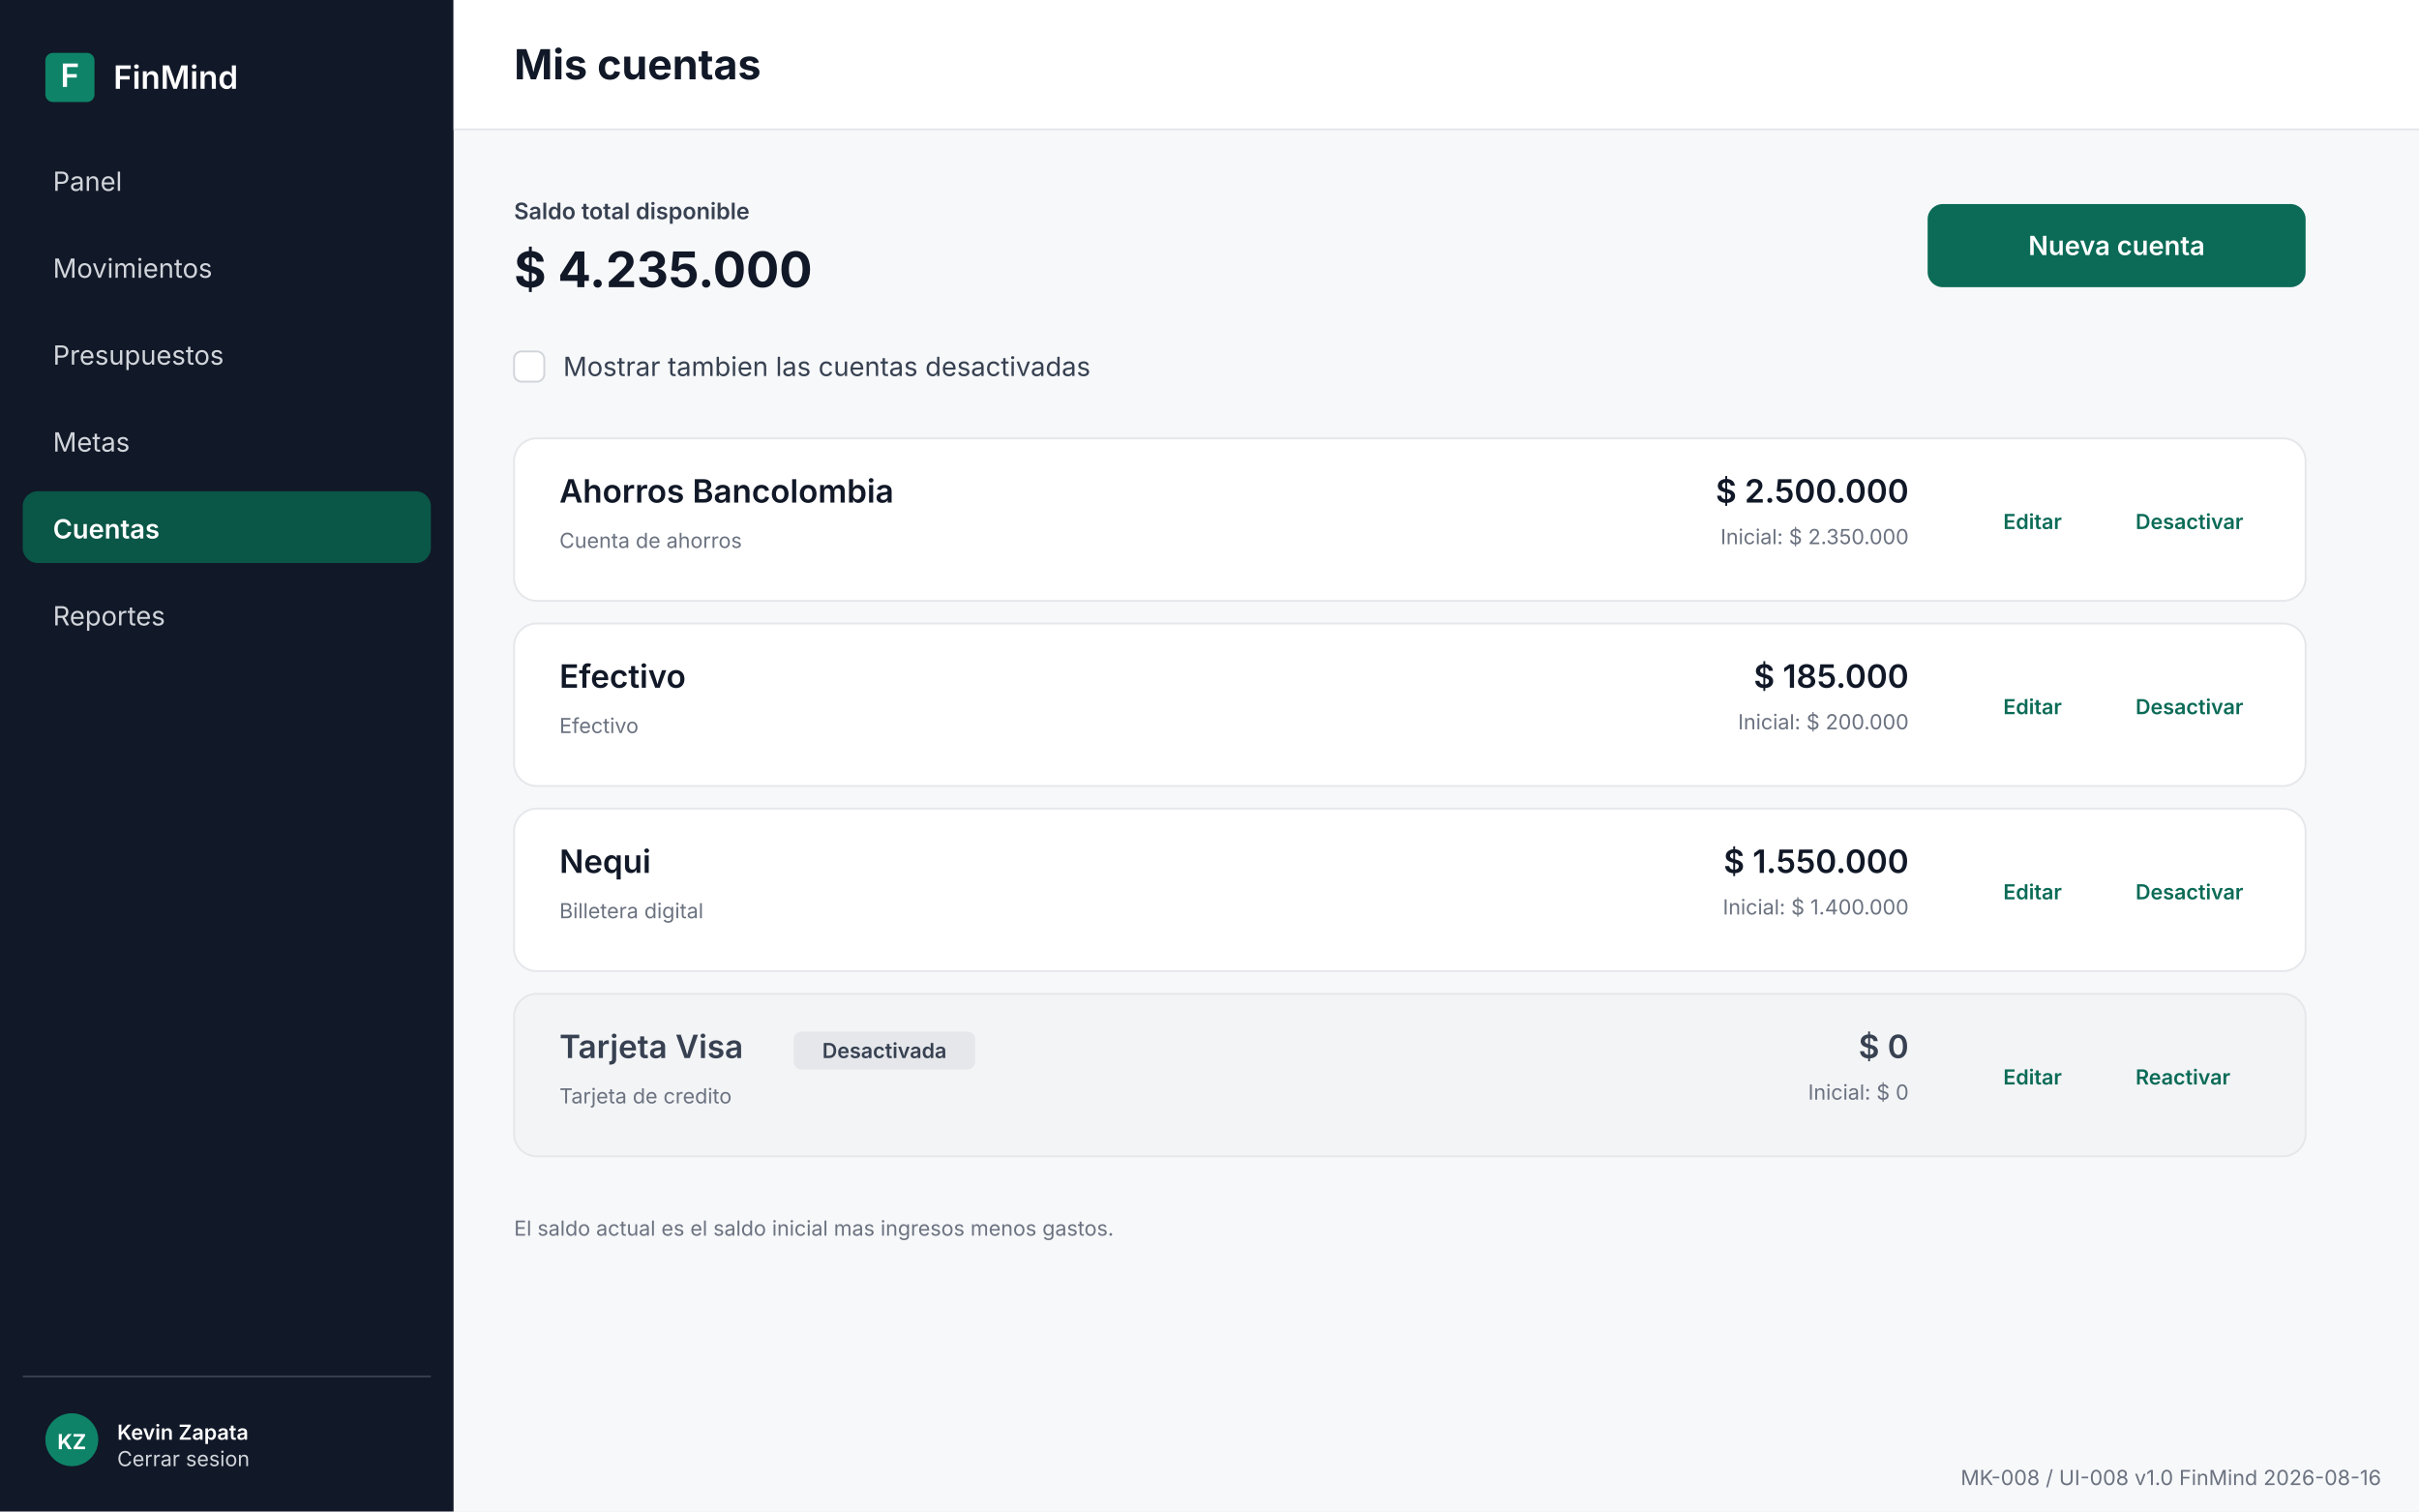
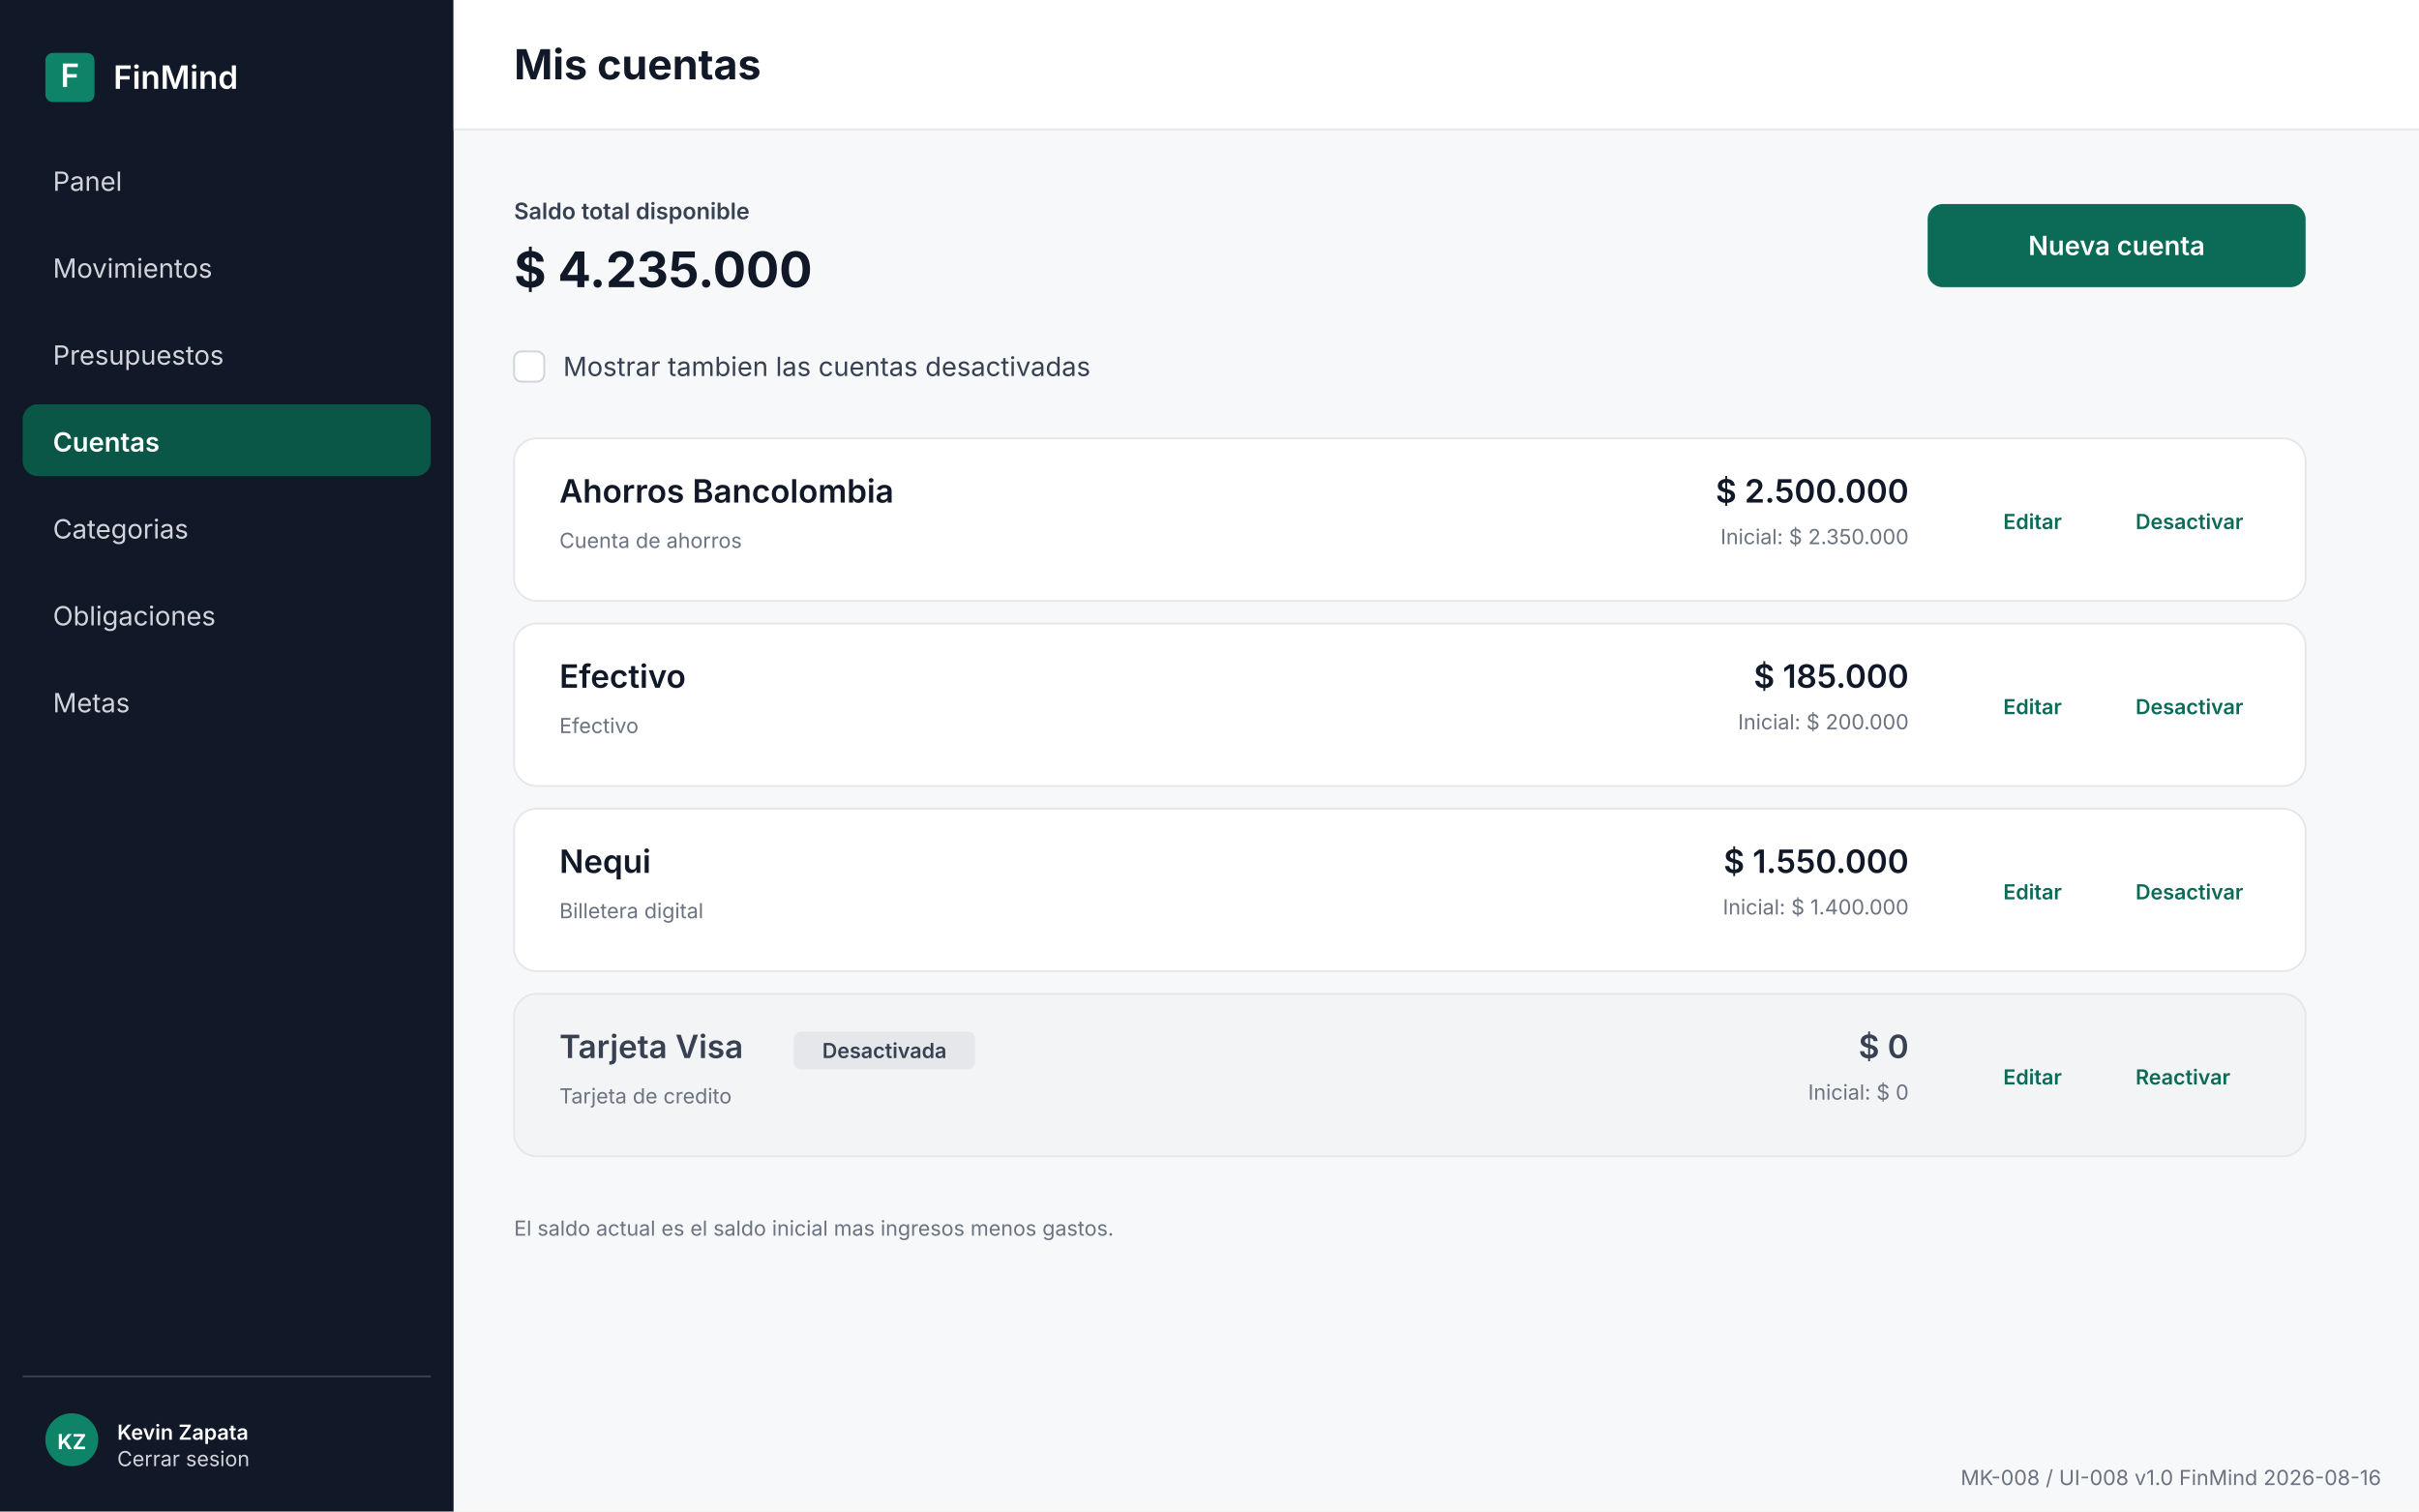
<svg xmlns="http://www.w3.org/2000/svg" viewBox="0 0 1280 800" width="1280" height="800" role="img" aria-labelledby="t d">
  <rect x="0" y="0" width="1280" height="800" rx="0" fill="#F7F8FA" />
  <rect x="0" y="0" width="240" height="800" rx="0" fill="#111827" />
  <rect x="24" y="28" width="26" height="26" rx="4" fill="#0E8368" />
  <text x="37" y="46" font-family="Inter, 'Segoe UI', system-ui, sans-serif" font-size="17" font-weight="600" fill="#FFFFFF" text-anchor="middle">F</text>
  <text x="60" y="47" font-family="Inter, 'Segoe UI', system-ui, sans-serif" font-size="17" font-weight="600" fill="#FFFFFF" text-anchor="start">FinMind</text>
  <text x="28" y="101" font-family="Inter, 'Segoe UI', system-ui, sans-serif" font-size="14" font-weight="400" fill="#D1D5DB" text-anchor="start">Panel</text>
  <text x="28" y="147" font-family="Inter, 'Segoe UI', system-ui, sans-serif" font-size="14" font-weight="400" fill="#D1D5DB" text-anchor="start">Movimientos</text>
  <text x="28" y="193" font-family="Inter, 'Segoe UI', system-ui, sans-serif" font-size="14" font-weight="400" fill="#D1D5DB" text-anchor="start">Presupuestos</text>
-   <text x="28" y="239" font-family="Inter, 'Segoe UI', system-ui, sans-serif" font-size="14" font-weight="400" fill="#D1D5DB" text-anchor="start">Metas</text>
-   <rect x="12" y="260" width="216" height="38" rx="8" fill="#0A5647" />
-   <text x="28" y="285" font-family="Inter, 'Segoe UI', system-ui, sans-serif" font-size="14" font-weight="600" fill="#FFFFFF" text-anchor="start">Cuentas</text>
-   <text x="28" y="331" font-family="Inter, 'Segoe UI', system-ui, sans-serif" font-size="14" font-weight="400" fill="#D1D5DB" text-anchor="start">Reportes</text>
+   <rect x="12" y="214" width="216" height="38" rx="8" fill="#0A5647" />
+   <text x="28" y="239" font-family="Inter, 'Segoe UI', system-ui, sans-serif" font-size="14" font-weight="600" fill="#FFFFFF" text-anchor="start">Cuentas</text>
+   <text x="28" y="285" font-family="Inter, 'Segoe UI', system-ui, sans-serif" font-size="14" font-weight="400" fill="#D1D5DB" text-anchor="start">Categorias</text>
+   <text x="28" y="331" font-family="Inter, 'Segoe UI', system-ui, sans-serif" font-size="14" font-weight="400" fill="#D1D5DB" text-anchor="start">Obligaciones</text>
+   <text x="28" y="377" font-family="Inter, 'Segoe UI', system-ui, sans-serif" font-size="14" font-weight="400" fill="#D1D5DB" text-anchor="start">Metas</text>
  <rect x="12" y="728" width="216" height="1" rx="0" fill="#374151" />
  <rect x="24" y="748" width="28" height="28" rx="14" fill="#0E8368" />
  <text x="38" y="767" font-family="Inter, 'Segoe UI', system-ui, sans-serif" font-size="11" font-weight="700" fill="#FFFFFF" text-anchor="middle">KZ</text>
  <text x="62" y="762" font-family="Inter, 'Segoe UI', system-ui, sans-serif" font-size="11" font-weight="600" fill="#FFFFFF" text-anchor="start">Kevin Zapata</text>
  <text x="62" y="776" font-family="Inter, 'Segoe UI', system-ui, sans-serif" font-size="11" font-weight="400" fill="#D1D5DB" text-anchor="start">Cerrar sesion</text>
  <rect x="240" y="0" width="1040" height="68" rx="0" fill="#FFFFFF" />
  <rect x="240" y="68" width="1040" height="1" rx="0" fill="#E5E7EB" />
  <text x="272" y="42" font-family="Inter, 'Segoe UI', system-ui, sans-serif" font-size="22" font-weight="700" fill="#111827" text-anchor="start">Mis cuentas</text>
  <text x="272" y="116" font-family="Inter, 'Segoe UI', system-ui, sans-serif" font-size="12" font-weight="600" fill="#374151" text-anchor="start">Saldo total disponible</text>
  <text x="272" y="152" font-family="Inter, 'Segoe UI', system-ui, sans-serif" font-size="26" font-weight="700" fill="#111827" text-anchor="start">$ 4.235.000</text>
  <rect x="1020" y="108" width="200" height="44" rx="8" fill="#0B6B57" />
  <text x="1120.0" y="135.0" font-family="Inter, 'Segoe UI', system-ui, sans-serif" font-size="14" font-weight="600" fill="#FFFFFF" text-anchor="middle">Nueva cuenta</text>
  <rect x="272" y="186" width="16" height="16" rx="4" fill="#FFFFFF" stroke="#D1D5DB" stroke-width="1" />
  <text x="298" y="199" font-family="Inter, 'Segoe UI', system-ui, sans-serif" font-size="14" font-weight="400" fill="#374151" text-anchor="start">Mostrar tambien las cuentas desactivadas</text>
  <rect x="272" y="232" width="948" height="86" rx="12" fill="#FFFFFF" stroke="#E5E7EB" stroke-width="1" />
  <text x="296" y="266" font-family="Inter, 'Segoe UI', system-ui, sans-serif" font-size="17" font-weight="600" fill="#111827" text-anchor="start">Ahorros Bancolombia</text>
  <text x="296" y="290" font-family="Inter, 'Segoe UI', system-ui, sans-serif" font-size="11" font-weight="400" fill="#6B7280" text-anchor="start">Cuenta de ahorros</text>
  <text x="1010" y="266" font-family="Inter, 'Segoe UI', system-ui, sans-serif" font-size="17" font-weight="600" fill="#111827" text-anchor="end">$ 2.500.000</text>
  <text x="1010" y="288" font-family="Inter, 'Segoe UI', system-ui, sans-serif" font-size="11" font-weight="400" fill="#6B7280" text-anchor="end">Inicial: $ 2.350.000</text>
  <text x="1060" y="280" font-family="Inter, 'Segoe UI', system-ui, sans-serif" font-size="11" font-weight="600" fill="#0B6B57" text-anchor="start">Editar</text>
  <text x="1130" y="280" font-family="Inter, 'Segoe UI', system-ui, sans-serif" font-size="11" font-weight="600" fill="#0B6B57" text-anchor="start">Desactivar</text>
  <rect x="272" y="330" width="948" height="86" rx="12" fill="#FFFFFF" stroke="#E5E7EB" stroke-width="1" />
  <text x="296" y="364" font-family="Inter, 'Segoe UI', system-ui, sans-serif" font-size="17" font-weight="600" fill="#111827" text-anchor="start">Efectivo</text>
  <text x="296" y="388" font-family="Inter, 'Segoe UI', system-ui, sans-serif" font-size="11" font-weight="400" fill="#6B7280" text-anchor="start">Efectivo</text>
  <text x="1010" y="364" font-family="Inter, 'Segoe UI', system-ui, sans-serif" font-size="17" font-weight="600" fill="#111827" text-anchor="end">$ 185.000</text>
  <text x="1010" y="386" font-family="Inter, 'Segoe UI', system-ui, sans-serif" font-size="11" font-weight="400" fill="#6B7280" text-anchor="end">Inicial: $ 200.000</text>
  <text x="1060" y="378" font-family="Inter, 'Segoe UI', system-ui, sans-serif" font-size="11" font-weight="600" fill="#0B6B57" text-anchor="start">Editar</text>
  <text x="1130" y="378" font-family="Inter, 'Segoe UI', system-ui, sans-serif" font-size="11" font-weight="600" fill="#0B6B57" text-anchor="start">Desactivar</text>
  <rect x="272" y="428" width="948" height="86" rx="12" fill="#FFFFFF" stroke="#E5E7EB" stroke-width="1" />
  <text x="296" y="462" font-family="Inter, 'Segoe UI', system-ui, sans-serif" font-size="17" font-weight="600" fill="#111827" text-anchor="start">Nequi</text>
  <text x="296" y="486" font-family="Inter, 'Segoe UI', system-ui, sans-serif" font-size="11" font-weight="400" fill="#6B7280" text-anchor="start">Billetera digital</text>
  <text x="1010" y="462" font-family="Inter, 'Segoe UI', system-ui, sans-serif" font-size="17" font-weight="600" fill="#111827" text-anchor="end">$ 1.550.000</text>
  <text x="1010" y="484" font-family="Inter, 'Segoe UI', system-ui, sans-serif" font-size="11" font-weight="400" fill="#6B7280" text-anchor="end">Inicial: $ 1.400.000</text>
  <text x="1060" y="476" font-family="Inter, 'Segoe UI', system-ui, sans-serif" font-size="11" font-weight="600" fill="#0B6B57" text-anchor="start">Editar</text>
  <text x="1130" y="476" font-family="Inter, 'Segoe UI', system-ui, sans-serif" font-size="11" font-weight="600" fill="#0B6B57" text-anchor="start">Desactivar</text>
  <rect x="272" y="526" width="948" height="86" rx="12" fill="#F3F4F6" stroke="#E5E7EB" stroke-width="1" />
  <text x="296" y="560" font-family="Inter, 'Segoe UI', system-ui, sans-serif" font-size="17" font-weight="600" fill="#374151" text-anchor="start">Tarjeta Visa</text>
  <rect x="420" y="546" width="96" height="20" rx="4" fill="#E5E7EB" />
  <text x="468" y="560" font-family="Inter, 'Segoe UI', system-ui, sans-serif" font-size="11" font-weight="600" fill="#374151" text-anchor="middle">Desactivada</text>
  <text x="296" y="584" font-family="Inter, 'Segoe UI', system-ui, sans-serif" font-size="11" font-weight="400" fill="#6B7280" text-anchor="start">Tarjeta de credito</text>
  <text x="1010" y="560" font-family="Inter, 'Segoe UI', system-ui, sans-serif" font-size="17" font-weight="600" fill="#374151" text-anchor="end">$ 0</text>
  <text x="1010" y="582" font-family="Inter, 'Segoe UI', system-ui, sans-serif" font-size="11" font-weight="400" fill="#6B7280" text-anchor="end">Inicial: $ 0</text>
  <text x="1060" y="574" font-family="Inter, 'Segoe UI', system-ui, sans-serif" font-size="11" font-weight="600" fill="#0B6B57" text-anchor="start">Editar</text>
  <text x="1130" y="574" font-family="Inter, 'Segoe UI', system-ui, sans-serif" font-size="11" font-weight="600" fill="#0B6B57" text-anchor="start">Reactivar</text>
  <text x="272" y="654" font-family="Inter, 'Segoe UI', system-ui, sans-serif" font-size="11" font-weight="400" fill="#6B7280" text-anchor="start">El saldo actual es el saldo inicial mas ingresos menos gastos.</text>
  <text x="1260" y="786" font-family="Inter, 'Segoe UI', system-ui, sans-serif" font-size="11" font-weight="400" fill="#6B7280" text-anchor="end">MK-008 / UI-008  v1.0  FinMind  2026-08-16</text>
</svg>
